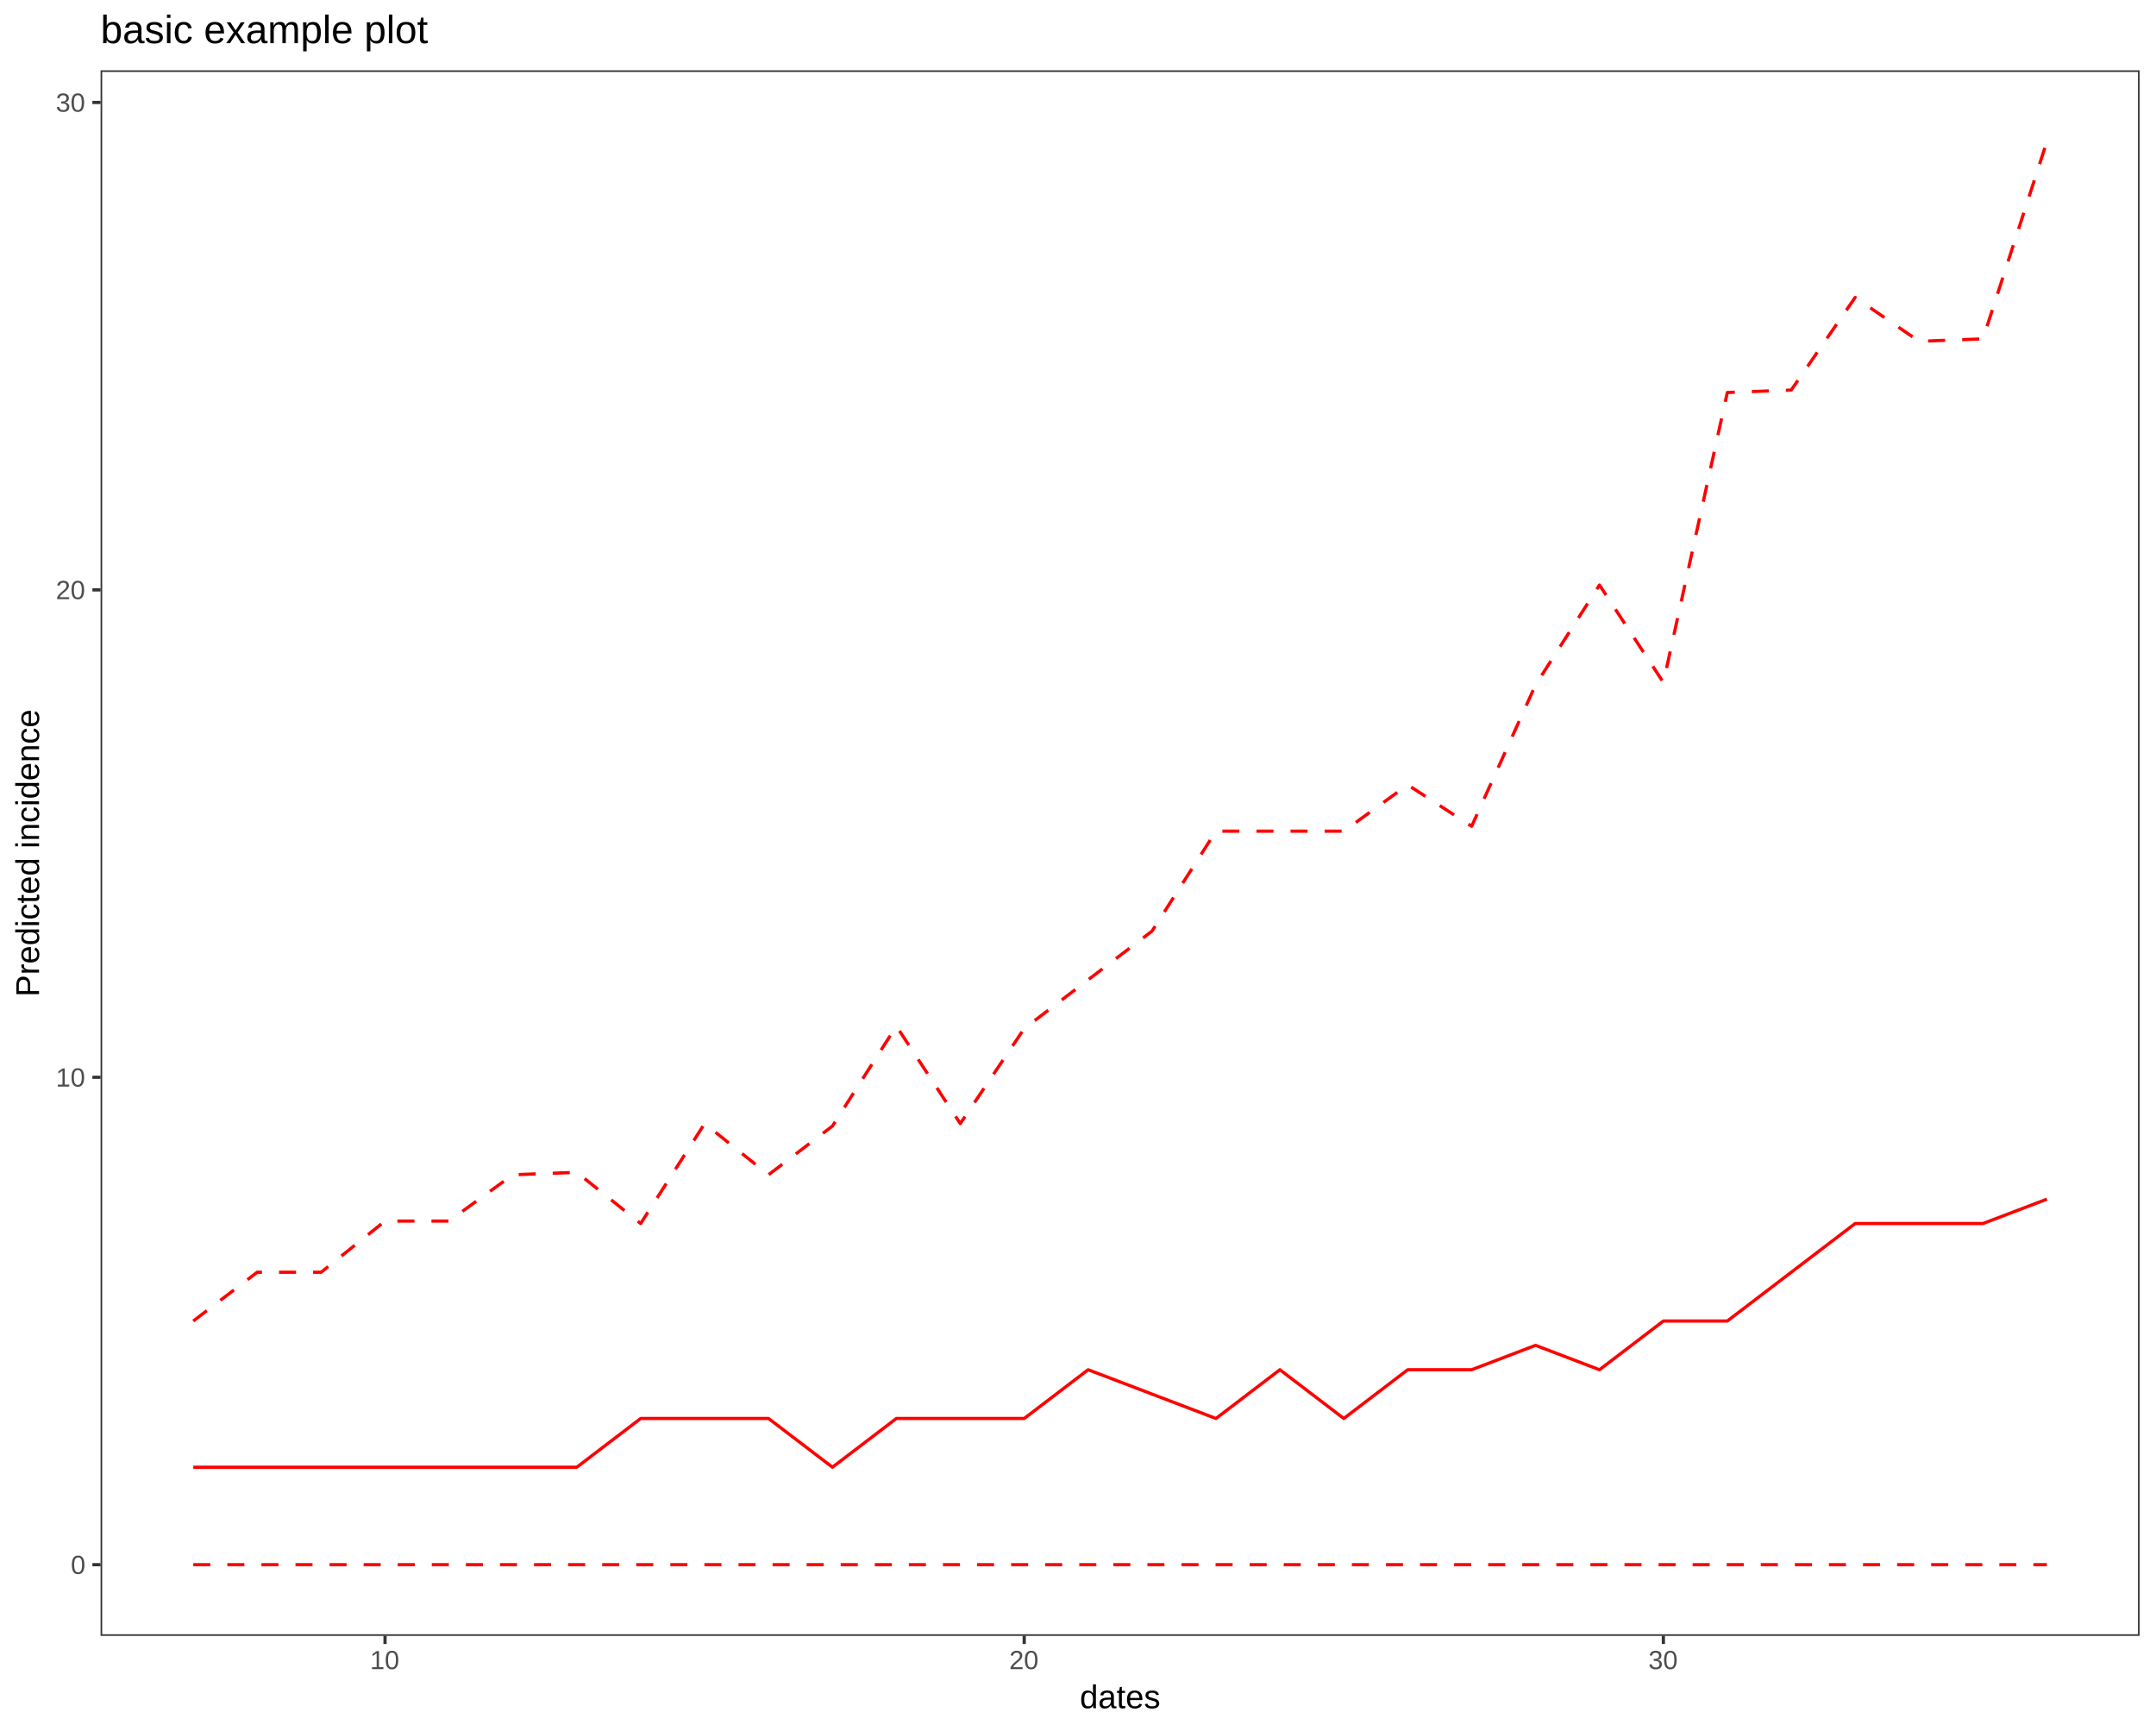
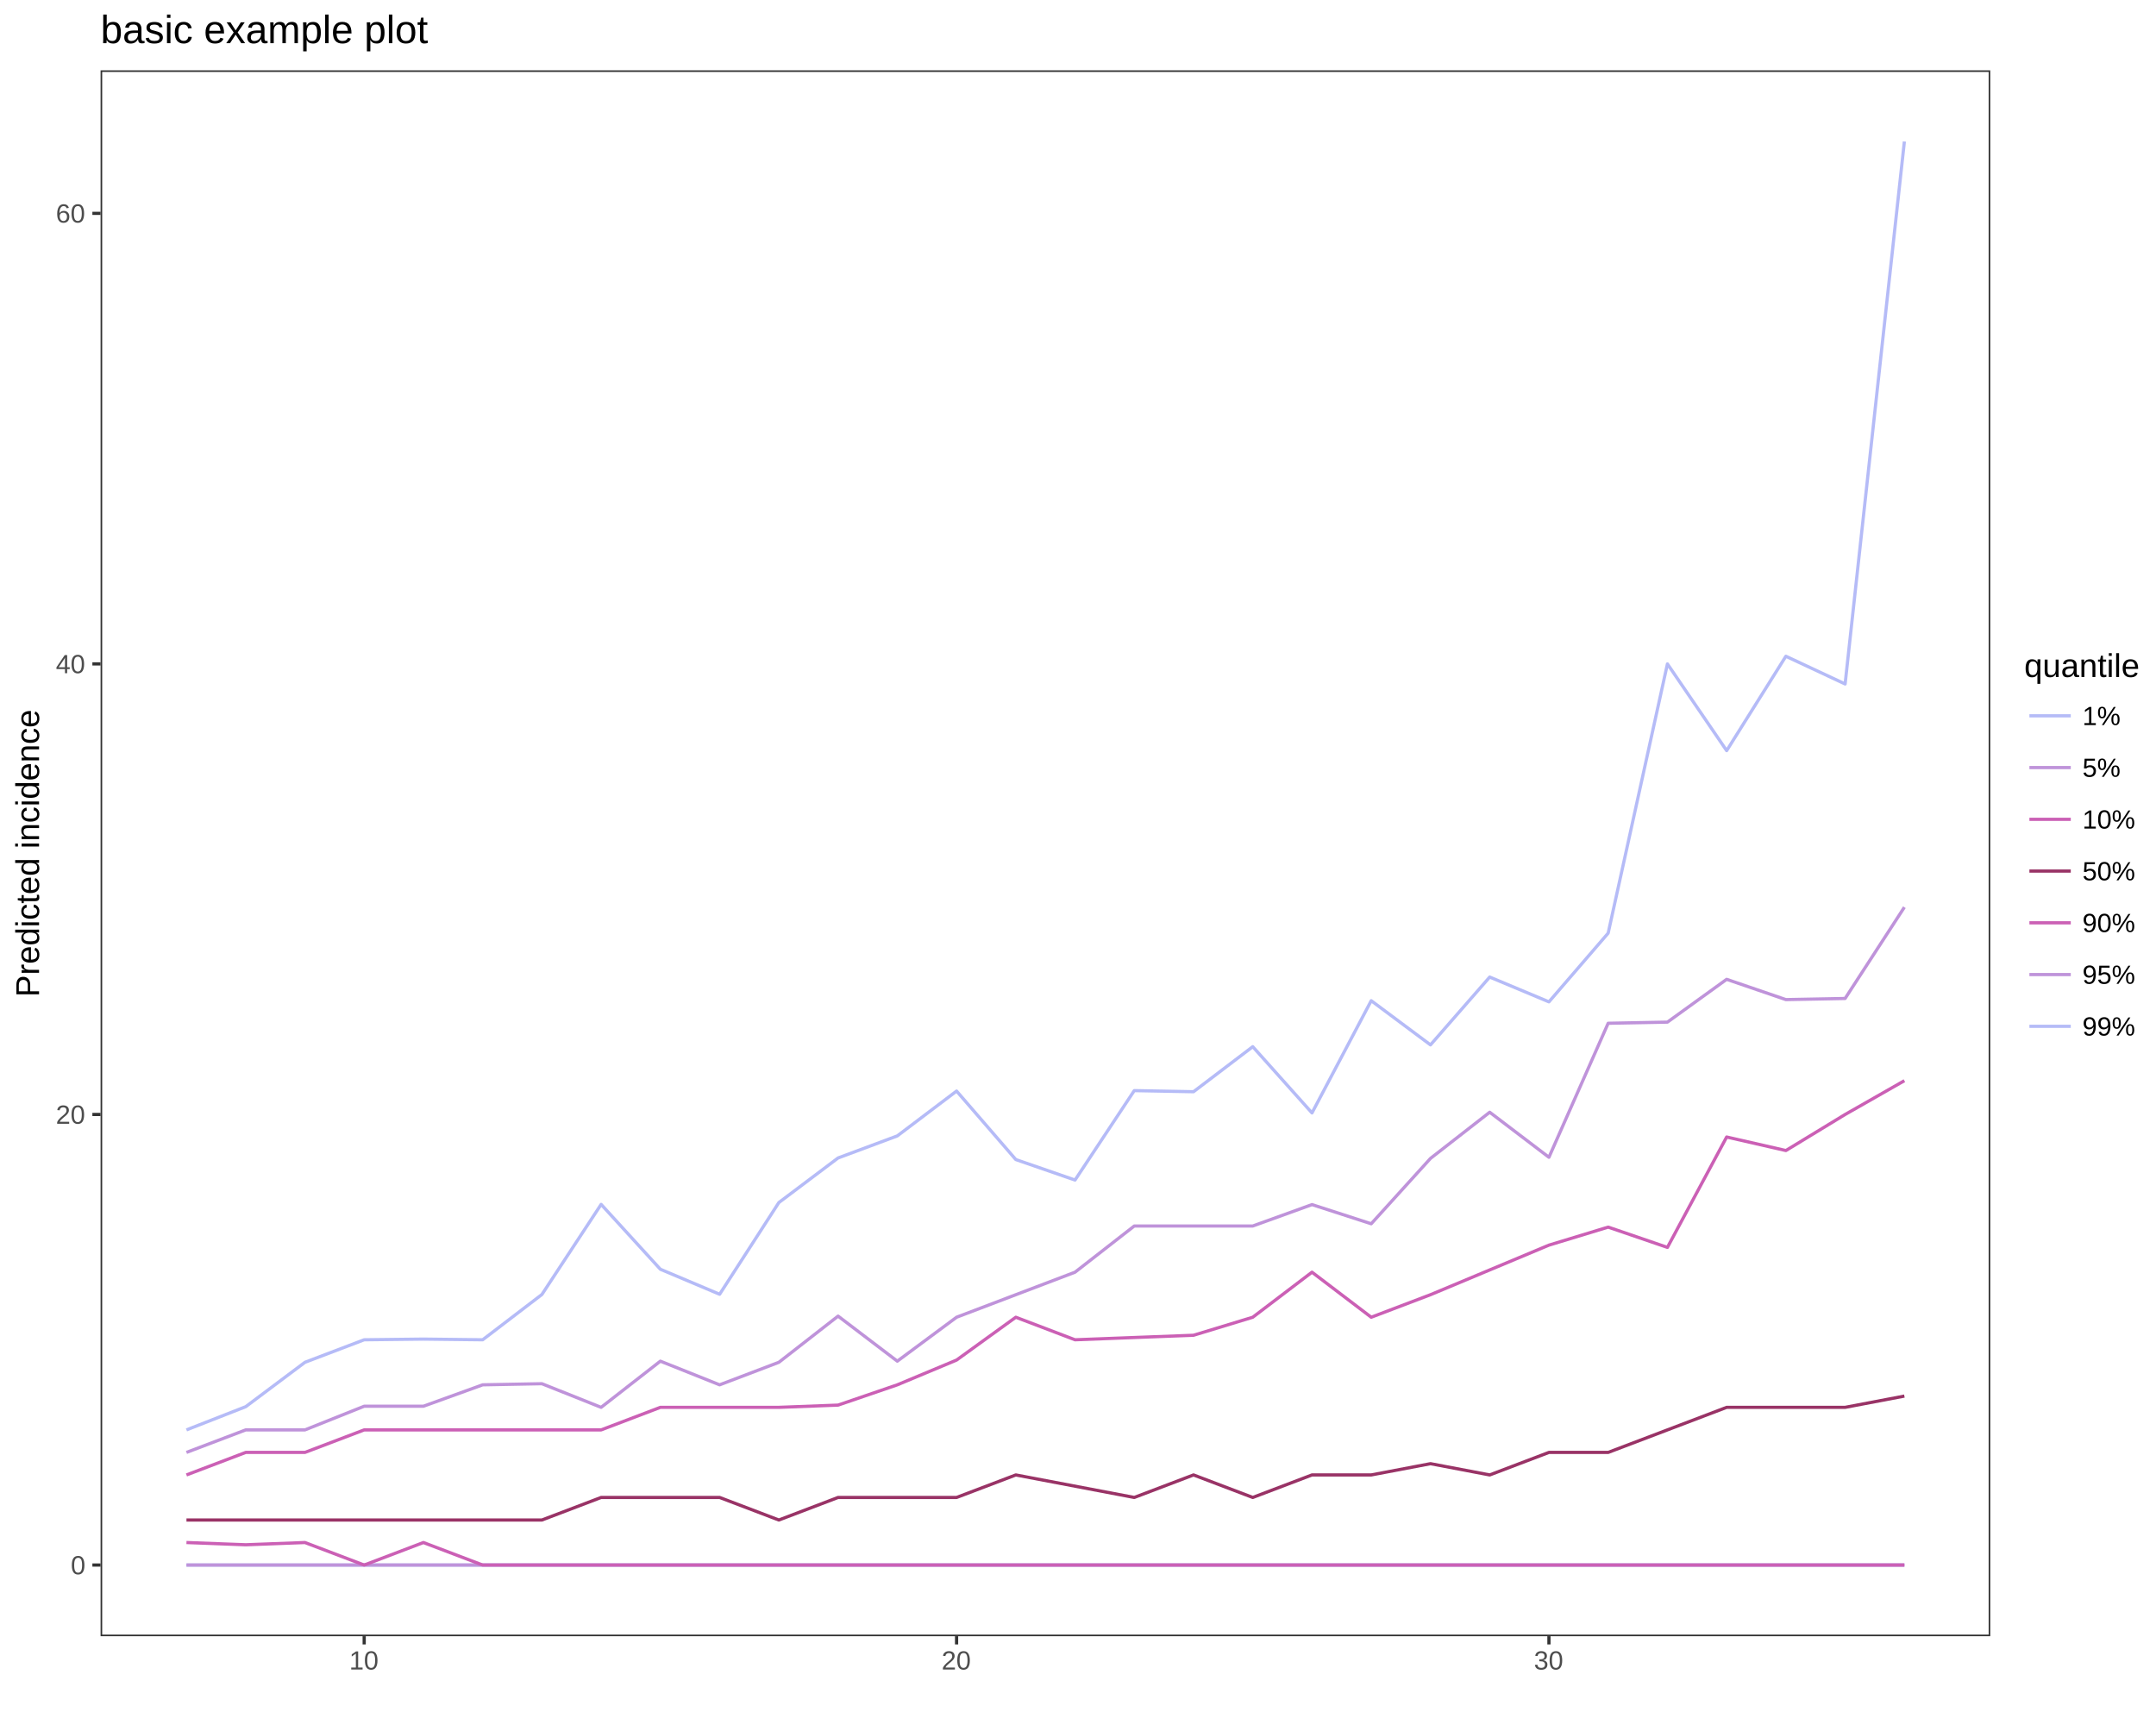
<svg xmlns="http://www.w3.org/2000/svg" viewBox="0 0 720.00 576.00">
  <defs>
    <style type="text/css">
    line, polyline, path, rect, circle {
      fill: none;
      stroke: #000000;
      stroke-linecap: round;
      stroke-linejoin: round;
      stroke-miterlimit: 10.00;
    }
  </style>
  </defs>
  <rect width="100%" height="100%" style="stroke: none; fill: #FFFFFF;" />
  <rect x="0.00" y="0.00" width="720.00" height="576.00" style="stroke-width: 1.07; stroke: #FFFFFF; fill: #FFFFFF;" />
  <defs>
-     <clipPath id="cpMzMuNTg4N3w3MTQuNTIxfDU0Ni4yMzV8MjMuNDc2Nw==">
-       <rect x="33.59" y="23.48" width="680.93" height="522.76" />
+     <clipPath id="cpMzMuNTg4N3w2NjQuNjV8NTQ2LjM2fDIzLjQ3Njc=">
+       <rect x="33.59" y="23.48" width="631.06" height="522.88" />
    </clipPath>
  </defs>
-   <rect x="33.59" y="23.48" width="680.93" height="522.76" style="stroke-width: 1.07; stroke: none; fill: #FFFFFF;" clip-path="url(#cpMzMuNTg4N3w3MTQuNTIxfDU0Ni4yMzV8MjMuNDc2Nw==)" />
-   <polyline points="64.54,489.92 85.89,489.92 107.23,489.92 128.58,489.92 149.92,489.92 171.27,489.92 192.62,489.92 213.96,473.65 235.31,473.65 256.65,473.65 278.00,489.92 299.34,473.65 320.69,473.65 342.04,473.65 363.38,457.37 384.73,465.51 406.07,473.65 427.42,457.37 448.76,473.65 470.11,457.37 491.46,457.37 512.80,449.23 534.15,457.37 555.49,441.10 576.84,441.10 598.19,424.82 619.53,408.55 640.88,408.55 662.22,408.55 683.57,400.41 " style="stroke-width: 1.07; stroke: #FF0000; stroke-linecap: butt;" clip-path="url(#cpMzMuNTg4N3w3MTQuNTIxfDU0Ni4yMzV8MjMuNDc2Nw==)" />
-   <polyline points="64.54,522.47 85.89,522.47 107.23,522.47 128.58,522.47 149.92,522.47 171.27,522.47 192.62,522.47 213.96,522.47 235.31,522.47 256.65,522.47 278.00,522.47 299.34,522.47 320.69,522.47 342.04,522.47 363.38,522.47 384.73,522.47 406.07,522.47 427.42,522.47 448.76,522.47 470.11,522.47 491.46,522.47 512.80,522.47 534.15,522.47 555.49,522.47 576.84,522.47 598.19,522.47 619.53,522.47 640.88,522.47 662.22,522.47 683.57,522.47 " style="stroke-width: 1.07; stroke: #FF0000; stroke-dasharray: 5.69,5.69; stroke-linecap: butt;" clip-path="url(#cpMzMuNTg4N3w3MTQuNTIxfDU0Ni4yMzV8MjMuNDc2Nw==)" />
-   <polyline points="64.54,441.10 85.89,424.82 107.23,424.82 128.58,407.73 149.92,407.73 171.27,392.27 192.62,391.46 213.96,408.55 235.31,375.18 256.65,392.27 278.00,376.00 299.34,342.63 320.69,375.18 342.04,343.45 363.38,327.17 384.73,310.90 406.07,277.53 427.42,277.53 448.76,277.53 470.11,262.07 491.46,275.90 512.80,228.71 534.15,195.34 555.49,227.89 576.84,131.06 598.19,130.24 619.53,99.32 640.88,113.97 662.22,113.15 683.57,47.24 " style="stroke-width: 1.07; stroke: #FF0000; stroke-dasharray: 5.69,5.69; stroke-linecap: butt;" clip-path="url(#cpMzMuNTg4N3w3MTQuNTIxfDU0Ni4yMzV8MjMuNDc2Nw==)" />
-   <rect x="33.59" y="23.48" width="680.93" height="522.76" style="stroke-width: 1.07; stroke: #333333;" clip-path="url(#cpMzMuNTg4N3w3MTQuNTIxfDU0Ni4yMzV8MjMuNDc2Nw==)" />
+   <rect x="33.59" y="23.48" width="631.06" height="522.88" style="stroke-width: 1.07; stroke: none; fill: #FFFFFF;" clip-path="url(#cpMzMuNTg4N3w2NjQuNjV8NTQ2LjM2fDIzLjQ3Njc=)" />
+   <polyline points="62.27,522.59 82.06,522.59 101.84,522.59 121.62,522.59 141.40,522.59 161.19,522.59 180.97,522.59 200.75,522.59 220.53,522.59 240.32,522.59 260.10,522.59 279.88,522.59 299.66,522.59 319.45,522.59 339.23,522.59 359.01,522.59 378.79,522.59 398.58,522.59 418.36,522.59 438.14,522.59 457.92,522.59 477.71,522.59 497.49,522.59 517.27,522.59 537.05,522.59 556.84,522.59 576.62,522.59 596.40,522.59 616.18,522.59 635.97,522.59 " style="stroke-width: 1.07; stroke: #B5BBF7; stroke-linecap: butt;" clip-path="url(#cpMzMuNTg4N3w2NjQuNjV8NTQ2LjM2fDIzLjQ3Njc=)" />
+   <polyline points="62.27,522.59 82.06,522.59 101.84,522.59 121.62,522.59 141.40,522.59 161.19,522.59 180.97,522.59 200.75,522.59 220.53,522.59 240.32,522.59 260.10,522.59 279.88,522.59 299.66,522.59 319.45,522.59 339.23,522.59 359.01,522.59 378.79,522.59 398.58,522.59 418.36,522.59 438.14,522.59 457.92,522.59 477.71,522.59 497.49,522.59 517.27,522.59 537.05,522.59 556.84,522.59 576.62,522.59 596.40,522.59 616.18,522.59 635.97,522.59 " style="stroke-width: 1.07; stroke: #BF93DA; stroke-linecap: butt;" clip-path="url(#cpMzMuNTg4N3w2NjQuNjV8NTQ2LjM2fDIzLjQ3Njc=)" />
+   <polyline points="62.27,515.07 82.06,515.82 101.84,515.07 121.62,522.59 141.40,515.07 161.19,522.59 180.97,522.59 200.75,522.59 220.53,522.59 240.32,522.59 260.10,522.59 279.88,522.59 299.66,522.59 319.45,522.59 339.23,522.59 359.01,522.59 378.79,522.59 398.58,522.59 418.36,522.59 438.14,522.59 457.92,522.59 477.71,522.59 497.49,522.59 517.27,522.59 537.05,522.59 556.84,522.59 576.62,522.59 596.40,522.59 616.18,522.59 635.97,522.59 " style="stroke-width: 1.07; stroke: #CB60B5; stroke-linecap: butt;" clip-path="url(#cpMzMuNTg4N3w2NjQuNjV8NTQ2LjM2fDIzLjQ3Njc=)" />
+   <polyline points="62.27,507.55 82.06,507.55 101.84,507.55 121.62,507.55 141.40,507.55 161.19,507.55 180.97,507.55 200.75,500.02 220.53,500.02 240.32,500.02 260.10,507.55 279.88,500.02 299.66,500.02 319.45,500.02 339.23,492.50 359.01,496.26 378.79,500.02 398.58,492.50 418.36,500.02 438.14,492.50 457.92,492.50 477.71,488.74 497.49,492.50 517.27,484.98 537.05,484.98 556.84,477.46 576.62,469.93 596.40,469.93 616.18,469.93 635.97,466.17 " style="stroke-width: 1.07; stroke: #993366; stroke-linecap: butt;" clip-path="url(#cpMzMuNTg4N3w2NjQuNjV8NTQ2LjM2fDIzLjQ3Njc=)" />
+   <polyline points="62.27,492.50 82.06,484.98 101.84,484.98 121.62,477.46 141.40,477.46 161.19,477.46 180.97,477.46 200.75,477.46 220.53,469.93 240.32,469.93 260.10,469.93 279.88,469.18 299.66,462.41 319.45,454.14 339.23,439.84 359.01,447.37 378.79,446.61 398.58,445.86 418.36,439.84 438.14,424.80 457.92,439.84 477.71,432.32 497.49,424.05 517.27,415.77 537.05,409.75 556.84,416.52 576.62,379.66 596.40,384.18 616.18,372.14 635.97,360.86 " style="stroke-width: 1.07; stroke: #CB60B5; stroke-linecap: butt;" clip-path="url(#cpMzMuNTg4N3w2NjQuNjV8NTQ2LjM2fDIzLjQ3Njc=)" />
+   <polyline points="62.27,484.98 82.06,477.46 101.84,477.46 121.62,469.56 141.40,469.56 161.19,462.41 180.97,462.04 200.75,469.93 220.53,454.51 240.32,462.41 260.10,454.89 279.88,439.47 299.66,454.51 319.45,439.84 339.23,432.32 359.01,424.80 378.79,409.38 398.58,409.38 418.36,409.38 438.14,402.23 457.92,408.63 477.71,386.81 497.49,371.39 517.27,386.43 537.05,341.68 556.84,341.30 576.62,327.01 596.40,333.78 616.18,333.40 635.97,302.93 " style="stroke-width: 1.07; stroke: #BF93DA; stroke-linecap: butt;" clip-path="url(#cpMzMuNTg4N3w2NjQuNjV8NTQ2LjM2fDIzLjQ3Njc=)" />
+   <polyline points="62.27,477.46 82.06,469.71 101.84,454.89 121.62,447.37 141.40,447.14 161.19,447.37 180.97,432.25 200.75,402.16 220.53,423.82 240.32,432.17 260.10,401.55 279.88,386.66 299.66,379.29 319.45,364.32 339.23,387.19 359.01,394.03 378.79,364.17 398.58,364.54 418.36,349.50 438.14,371.62 457.92,334.15 477.71,348.90 497.49,326.25 517.27,334.53 537.05,311.59 556.84,221.69 576.62,250.65 596.40,219.13 616.18,228.39 635.97,47.24 " style="stroke-width: 1.07; stroke: #B5BBF7; stroke-linecap: butt;" clip-path="url(#cpMzMuNTg4N3w2NjQuNjV8NTQ2LjM2fDIzLjQ3Njc=)" />
+   <rect x="33.59" y="23.48" width="631.06" height="522.88" style="stroke-width: 1.07; stroke: #333333;" clip-path="url(#cpMzMuNTg4N3w2NjQuNjV8NTQ2LjM2fDIzLjQ3Njc=)" />
  <defs>
    <clipPath id="cpMHw3MjB8NTc2fDA=">
      <rect x="0.00" y="0.00" width="720.00" height="576.00" />
    </clipPath>
  </defs>
  <g clip-path="url(#cpMHw3MjB8NTc2fDA=)">
-     <text x="23.65" y="525.57" style="font-size: 8.80px; fill: #4D4D4D; font-family: Liberation Sans;" textLength="5.01px" lengthAdjust="spacingAndGlyphs">0</text>
+     <text x="23.65" y="525.69" style="font-size: 8.80px; fill: #4D4D4D; font-family: Liberation Sans;" textLength="5.01px" lengthAdjust="spacingAndGlyphs">0</text>
  </g>
  <g clip-path="url(#cpMHw3MjB8NTc2fDA=)">
-     <text x="18.65" y="362.82" style="font-size: 8.80px; fill: #4D4D4D; font-family: Liberation Sans;" textLength="10.01px" lengthAdjust="spacingAndGlyphs">10</text>
+     <text x="18.65" y="375.24" style="font-size: 8.80px; fill: #4D4D4D; font-family: Liberation Sans;" textLength="10.01px" lengthAdjust="spacingAndGlyphs">20</text>
  </g>
  <g clip-path="url(#cpMHw3MjB8NTc2fDA=)">
-     <text x="18.65" y="200.06" style="font-size: 8.80px; fill: #4D4D4D; font-family: Liberation Sans;" textLength="10.01px" lengthAdjust="spacingAndGlyphs">20</text>
+     <text x="18.65" y="224.79" style="font-size: 8.80px; fill: #4D4D4D; font-family: Liberation Sans;" textLength="10.01px" lengthAdjust="spacingAndGlyphs">40</text>
  </g>
  <g clip-path="url(#cpMHw3MjB8NTc2fDA=)">
-     <text x="18.65" y="37.31" style="font-size: 8.80px; fill: #4D4D4D; font-family: Liberation Sans;" textLength="10.01px" lengthAdjust="spacingAndGlyphs">30</text>
+     <text x="18.65" y="74.33" style="font-size: 8.80px; fill: #4D4D4D; font-family: Liberation Sans;" textLength="10.01px" lengthAdjust="spacingAndGlyphs">60</text>
  </g>
-   <polyline points="30.85,522.47 33.59,522.47 " style="stroke-width: 1.07; stroke: #333333; stroke-linecap: butt;" clip-path="url(#cpMHw3MjB8NTc2fDA=)" />
-   <polyline points="30.85,359.72 33.59,359.72 " style="stroke-width: 1.07; stroke: #333333; stroke-linecap: butt;" clip-path="url(#cpMHw3MjB8NTc2fDA=)" />
-   <polyline points="30.85,196.97 33.59,196.97 " style="stroke-width: 1.07; stroke: #333333; stroke-linecap: butt;" clip-path="url(#cpMHw3MjB8NTc2fDA=)" />
-   <polyline points="30.85,34.22 33.59,34.22 " style="stroke-width: 1.07; stroke: #333333; stroke-linecap: butt;" clip-path="url(#cpMHw3MjB8NTc2fDA=)" />
-   <polyline points="128.58,548.97 128.58,546.23 " style="stroke-width: 1.07; stroke: #333333; stroke-linecap: butt;" clip-path="url(#cpMHw3MjB8NTc2fDA=)" />
-   <polyline points="342.04,548.97 342.04,546.23 " style="stroke-width: 1.07; stroke: #333333; stroke-linecap: butt;" clip-path="url(#cpMHw3MjB8NTc2fDA=)" />
-   <polyline points="555.49,548.97 555.49,546.23 " style="stroke-width: 1.07; stroke: #333333; stroke-linecap: butt;" clip-path="url(#cpMHw3MjB8NTc2fDA=)" />
+   <polyline points="30.85,522.59 33.59,522.59 " style="stroke-width: 1.07; stroke: #333333; stroke-linecap: butt;" clip-path="url(#cpMHw3MjB8NTc2fDA=)" />
+   <polyline points="30.85,372.14 33.59,372.14 " style="stroke-width: 1.07; stroke: #333333; stroke-linecap: butt;" clip-path="url(#cpMHw3MjB8NTc2fDA=)" />
+   <polyline points="30.85,221.69 33.59,221.69 " style="stroke-width: 1.07; stroke: #333333; stroke-linecap: butt;" clip-path="url(#cpMHw3MjB8NTc2fDA=)" />
+   <polyline points="30.85,71.24 33.59,71.24 " style="stroke-width: 1.07; stroke: #333333; stroke-linecap: butt;" clip-path="url(#cpMHw3MjB8NTc2fDA=)" />
+   <polyline points="121.62,549.10 121.62,546.36 " style="stroke-width: 1.07; stroke: #333333; stroke-linecap: butt;" clip-path="url(#cpMHw3MjB8NTc2fDA=)" />
+   <polyline points="319.45,549.10 319.45,546.36 " style="stroke-width: 1.07; stroke: #333333; stroke-linecap: butt;" clip-path="url(#cpMHw3MjB8NTc2fDA=)" />
+   <polyline points="517.27,549.10 517.27,546.36 " style="stroke-width: 1.07; stroke: #333333; stroke-linecap: butt;" clip-path="url(#cpMHw3MjB8NTc2fDA=)" />
  <g clip-path="url(#cpMHw3MjB8NTc2fDA=)">
-     <text x="123.57" y="557.35" style="font-size: 8.80px; fill: #4D4D4D; font-family: Liberation Sans;" textLength="10.01px" lengthAdjust="spacingAndGlyphs">10</text>
+     <text x="116.62" y="557.48" style="font-size: 8.80px; fill: #4D4D4D; font-family: Liberation Sans;" textLength="10.01px" lengthAdjust="spacingAndGlyphs">10</text>
  </g>
  <g clip-path="url(#cpMHw3MjB8NTc2fDA=)">
-     <text x="337.03" y="557.35" style="font-size: 8.80px; fill: #4D4D4D; font-family: Liberation Sans;" textLength="10.01px" lengthAdjust="spacingAndGlyphs">20</text>
+     <text x="314.44" y="557.48" style="font-size: 8.80px; fill: #4D4D4D; font-family: Liberation Sans;" textLength="10.01px" lengthAdjust="spacingAndGlyphs">20</text>
  </g>
  <g clip-path="url(#cpMHw3MjB8NTc2fDA=)">
-     <text x="550.49" y="557.35" style="font-size: 8.80px; fill: #4D4D4D; font-family: Liberation Sans;" textLength="10.01px" lengthAdjust="spacingAndGlyphs">30</text>
+     <text x="512.26" y="557.48" style="font-size: 8.80px; fill: #4D4D4D; font-family: Liberation Sans;" textLength="10.01px" lengthAdjust="spacingAndGlyphs">30</text>
  </g>
  <g clip-path="url(#cpMHw3MjB8NTc2fDA=)">
-     <text x="360.60" y="570.40" style="font-size: 11.00px; font-family: Liberation Sans;" textLength="26.91px" lengthAdjust="spacingAndGlyphs">dates</text>
+     <text transform="translate(13.04,332.92) rotate(-90)" style="font-size: 11.00px; font-family: Liberation Sans;" textLength="96.00px" lengthAdjust="spacingAndGlyphs">Predicted incidence</text>
+   </g>
+   <rect x="675.99" y="218.50" width="38.53" height="132.84" style="stroke-width: 1.07; stroke: none; fill: #FFFFFF;" clip-path="url(#cpMHw3MjB8NTc2fDA=)" />
+   <g clip-path="url(#cpMHw3MjB8NTc2fDA=)">
+     <text x="675.99" y="226.06" style="font-size: 11.00px; font-family: Liberation Sans;" textLength="38.53px" lengthAdjust="spacingAndGlyphs">quantile</text>
+   </g>
+   <rect x="675.99" y="230.38" width="17.28" height="17.28" style="stroke-width: 1.07; stroke: none; fill: #FFFFFF;" clip-path="url(#cpMHw3MjB8NTc2fDA=)" />
+   <line x1="677.72" y1="239.02" x2="691.54" y2="239.02" style="stroke-width: 1.07; stroke: #B5BBF7; stroke-linecap: butt;" clip-path="url(#cpMHw3MjB8NTc2fDA=)" />
+   <rect x="675.99" y="247.66" width="17.28" height="17.28" style="stroke-width: 1.07; stroke: none; fill: #FFFFFF;" clip-path="url(#cpMHw3MjB8NTc2fDA=)" />
+   <line x1="677.72" y1="256.30" x2="691.54" y2="256.30" style="stroke-width: 1.07; stroke: #BF93DA; stroke-linecap: butt;" clip-path="url(#cpMHw3MjB8NTc2fDA=)" />
+   <rect x="675.99" y="264.94" width="17.28" height="17.28" style="stroke-width: 1.07; stroke: none; fill: #FFFFFF;" clip-path="url(#cpMHw3MjB8NTc2fDA=)" />
+   <line x1="677.72" y1="273.58" x2="691.54" y2="273.58" style="stroke-width: 1.07; stroke: #CB60B5; stroke-linecap: butt;" clip-path="url(#cpMHw3MjB8NTc2fDA=)" />
+   <rect x="675.99" y="282.22" width="17.28" height="17.28" style="stroke-width: 1.07; stroke: none; fill: #FFFFFF;" clip-path="url(#cpMHw3MjB8NTc2fDA=)" />
+   <line x1="677.72" y1="290.86" x2="691.54" y2="290.86" style="stroke-width: 1.07; stroke: #993366; stroke-linecap: butt;" clip-path="url(#cpMHw3MjB8NTc2fDA=)" />
+   <rect x="675.99" y="299.50" width="17.28" height="17.28" style="stroke-width: 1.07; stroke: none; fill: #FFFFFF;" clip-path="url(#cpMHw3MjB8NTc2fDA=)" />
+   <line x1="677.72" y1="308.14" x2="691.54" y2="308.14" style="stroke-width: 1.07; stroke: #CB60B5; stroke-linecap: butt;" clip-path="url(#cpMHw3MjB8NTc2fDA=)" />
+   <rect x="675.99" y="316.78" width="17.28" height="17.28" style="stroke-width: 1.07; stroke: none; fill: #FFFFFF;" clip-path="url(#cpMHw3MjB8NTc2fDA=)" />
+   <line x1="677.72" y1="325.42" x2="691.54" y2="325.42" style="stroke-width: 1.07; stroke: #BF93DA; stroke-linecap: butt;" clip-path="url(#cpMHw3MjB8NTc2fDA=)" />
+   <rect x="675.99" y="334.06" width="17.28" height="17.28" style="stroke-width: 1.07; stroke: none; fill: #FFFFFF;" clip-path="url(#cpMHw3MjB8NTc2fDA=)" />
+   <line x1="677.72" y1="342.70" x2="691.54" y2="342.70" style="stroke-width: 1.07; stroke: #B5BBF7; stroke-linecap: butt;" clip-path="url(#cpMHw3MjB8NTc2fDA=)" />
+   <g clip-path="url(#cpMHw3MjB8NTc2fDA=)">
+     <text x="695.43" y="242.11" style="font-size: 8.80px; font-family: Liberation Sans;" textLength="13.01px" lengthAdjust="spacingAndGlyphs">1%</text>
  </g>
  <g clip-path="url(#cpMHw3MjB8NTc2fDA=)">
-     <text transform="translate(13.04,332.86) rotate(-90)" style="font-size: 11.00px; font-family: Liberation Sans;" textLength="96.00px" lengthAdjust="spacingAndGlyphs">Predicted incidence</text>
+     <text x="695.43" y="259.39" style="font-size: 8.80px; font-family: Liberation Sans;" textLength="13.01px" lengthAdjust="spacingAndGlyphs">5%</text>
+   </g>
+   <g clip-path="url(#cpMHw3MjB8NTc2fDA=)">
+     <text x="695.43" y="276.67" style="font-size: 8.80px; font-family: Liberation Sans;" textLength="18.01px" lengthAdjust="spacingAndGlyphs">10%</text>
+   </g>
+   <g clip-path="url(#cpMHw3MjB8NTc2fDA=)">
+     <text x="695.43" y="293.95" style="font-size: 8.80px; font-family: Liberation Sans;" textLength="18.01px" lengthAdjust="spacingAndGlyphs">50%</text>
+   </g>
+   <g clip-path="url(#cpMHw3MjB8NTc2fDA=)">
+     <text x="695.43" y="311.23" style="font-size: 8.80px; font-family: Liberation Sans;" textLength="18.01px" lengthAdjust="spacingAndGlyphs">90%</text>
+   </g>
+   <g clip-path="url(#cpMHw3MjB8NTc2fDA=)">
+     <text x="695.43" y="328.51" style="font-size: 8.80px; font-family: Liberation Sans;" textLength="18.01px" lengthAdjust="spacingAndGlyphs">95%</text>
+   </g>
+   <g clip-path="url(#cpMHw3MjB8NTc2fDA=)">
+     <text x="695.43" y="345.79" style="font-size: 8.80px; font-family: Liberation Sans;" textLength="18.01px" lengthAdjust="spacingAndGlyphs">99%</text>
  </g>
  <g clip-path="url(#cpMHw3MjB8NTc2fDA=)">
    <text x="33.59" y="14.42" style="font-size: 13.20px; font-family: Liberation Sans;" textLength="107.67px" lengthAdjust="spacingAndGlyphs">basic example plot</text>
  </g>
</svg>
